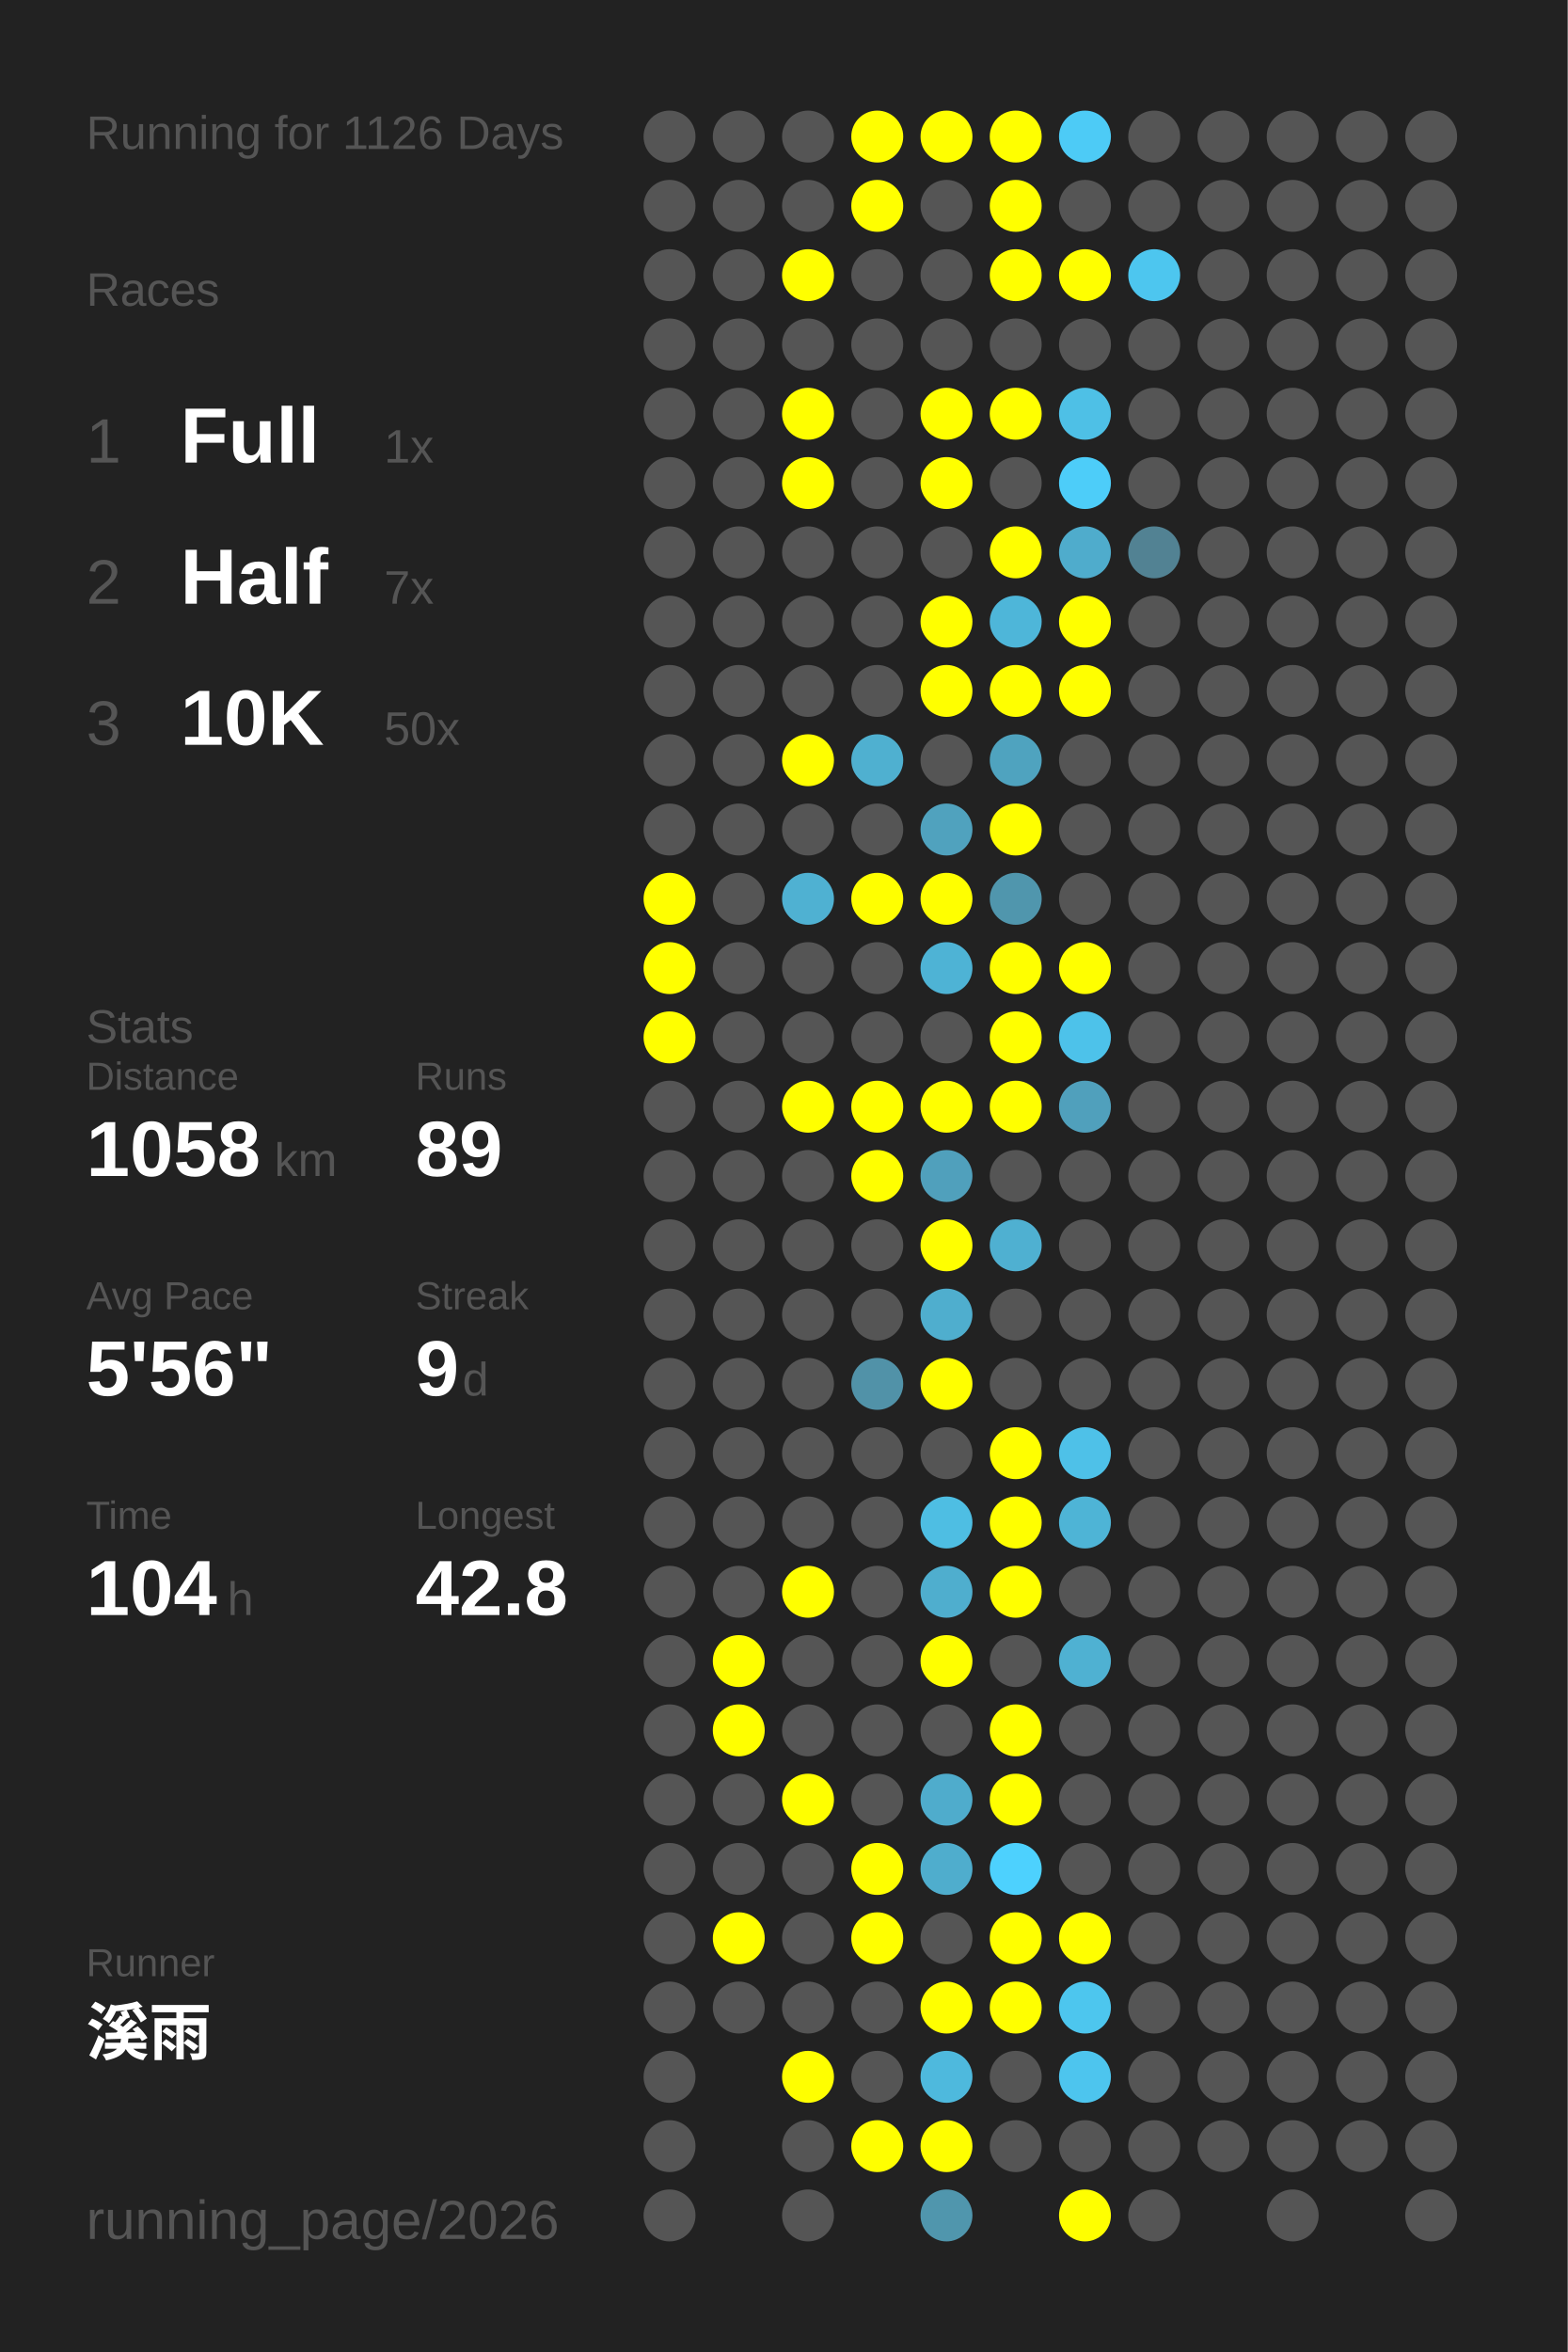
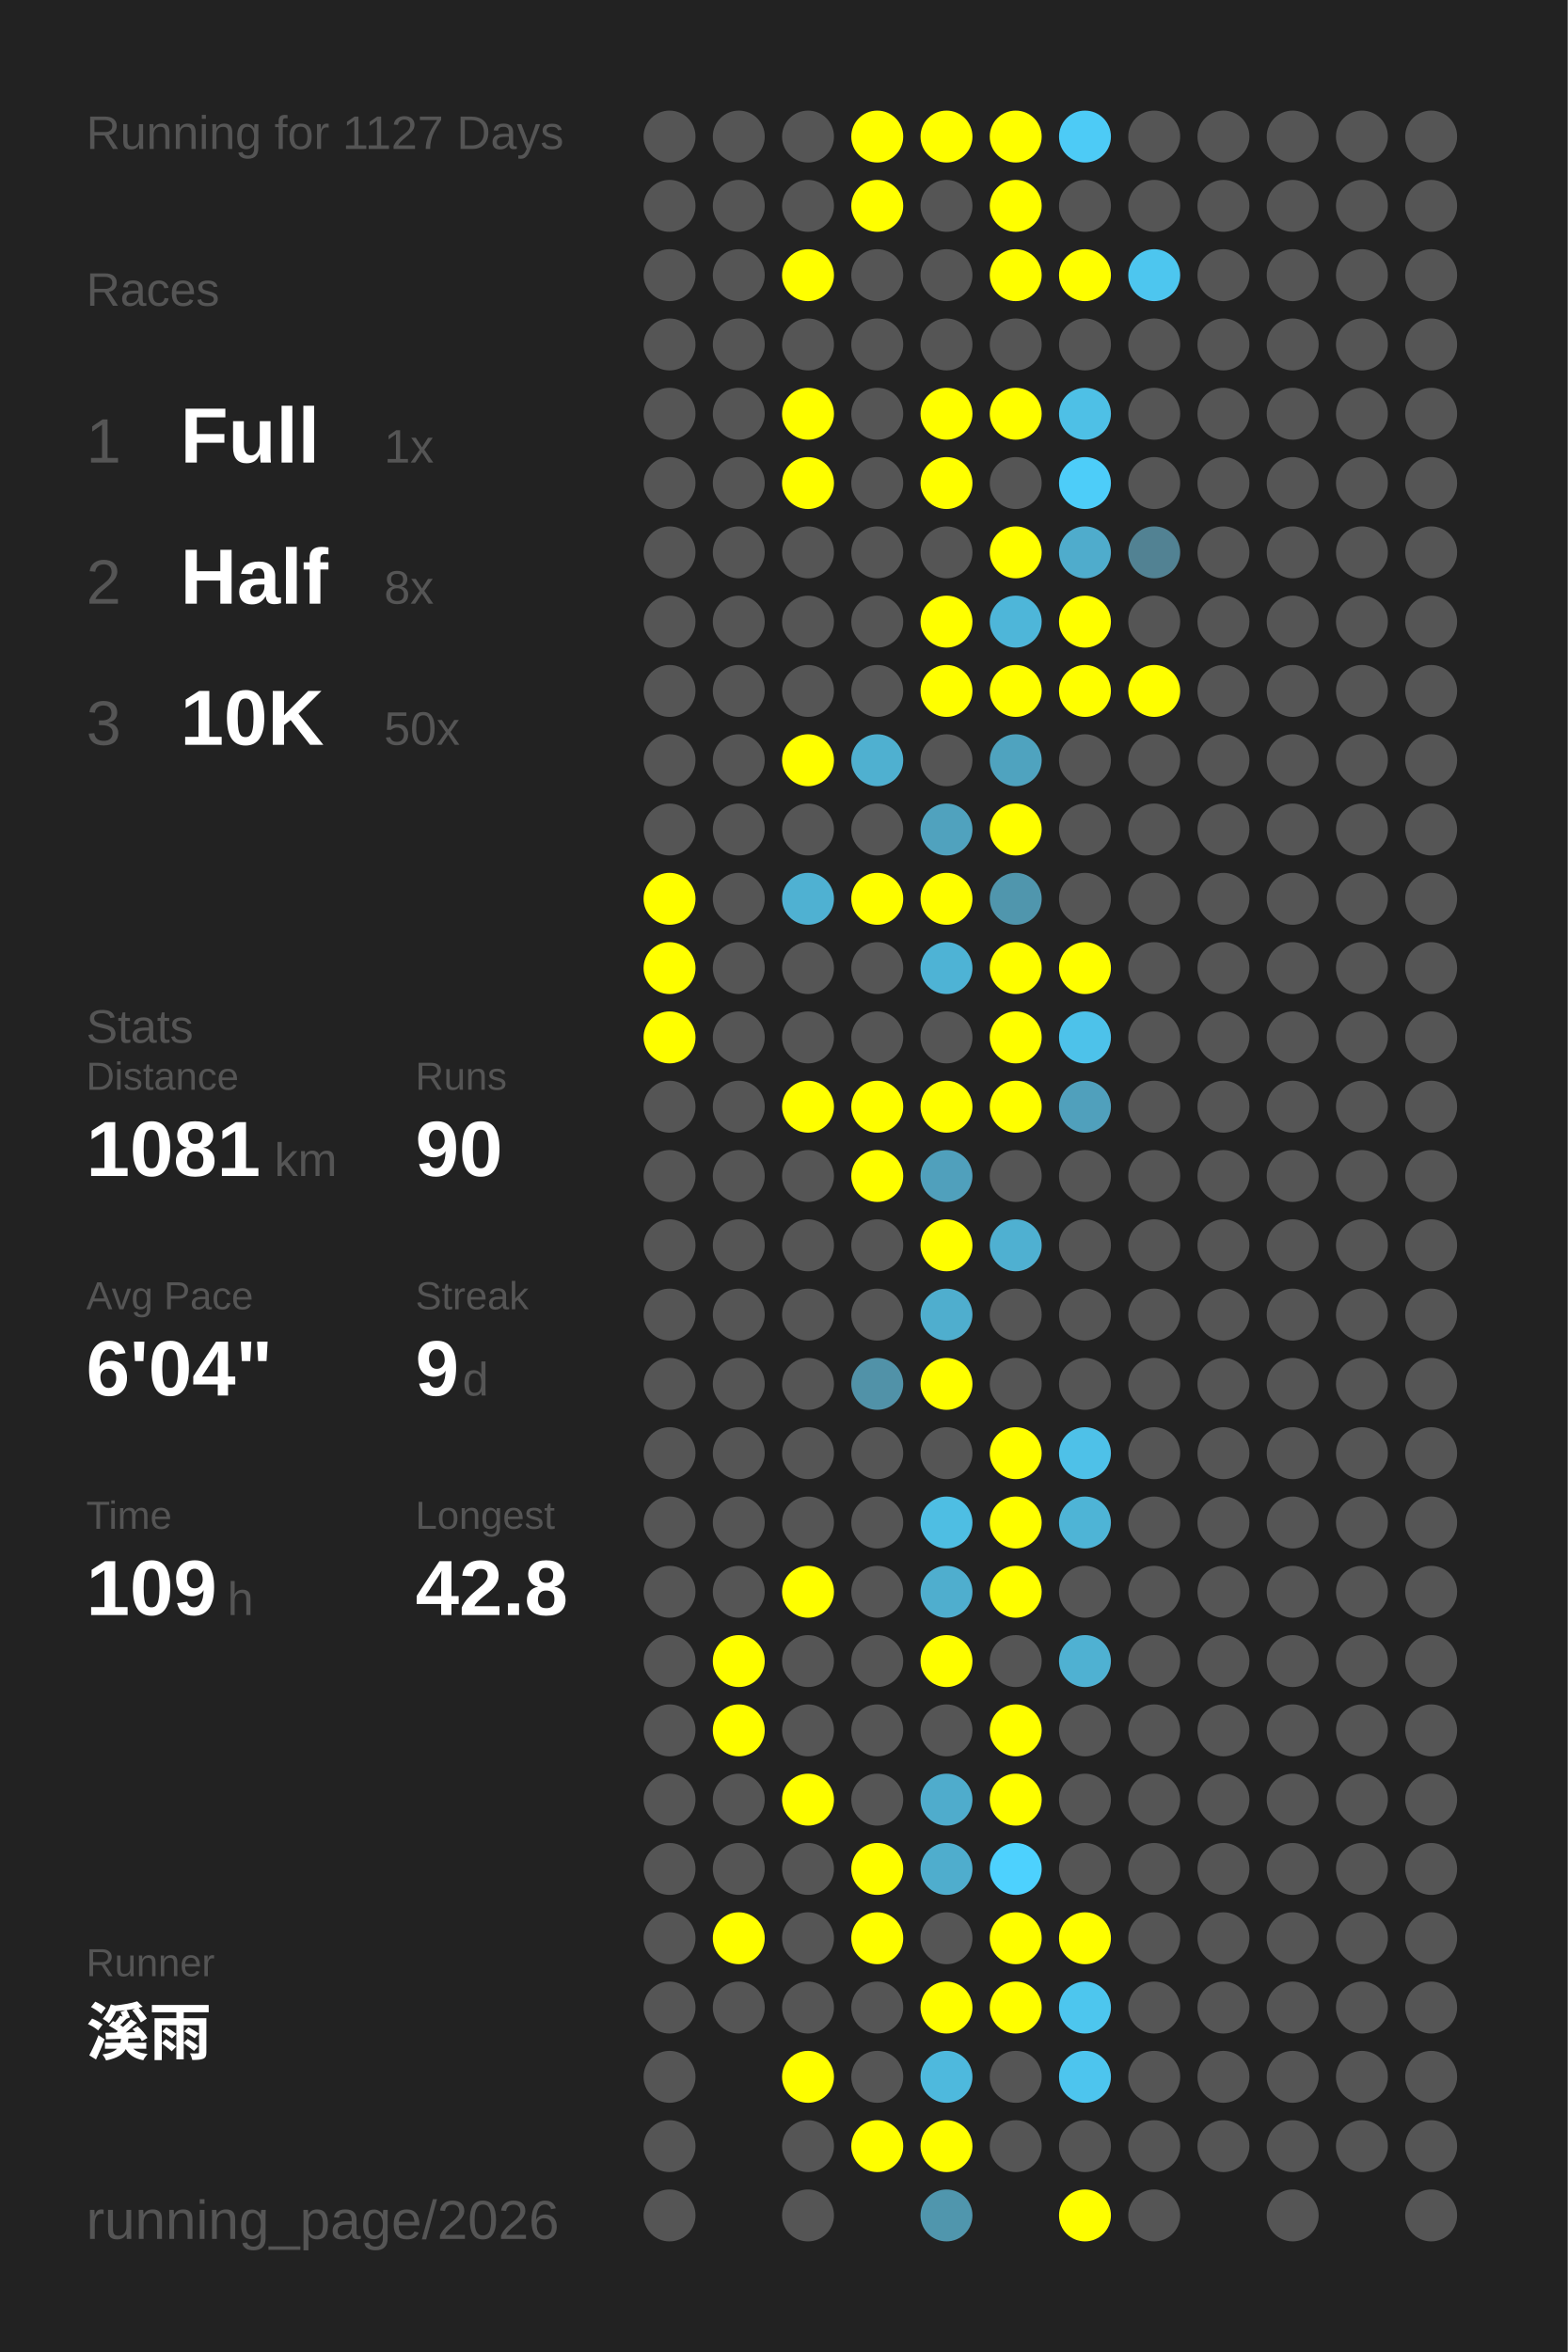
<svg xmlns="http://www.w3.org/2000/svg" baseProfile="full" height="300mm" version="1.1" viewBox="0,0,200,300" width="200mm">
  <defs />
  <rect fill="#222222" height="300" width="200" x="0" y="0" />
-   <text fill="#555555" style="font-size:6px; font-family:Arial;" x="11" y="19">Running for 1126 Days</text>
+   <text fill="#555555" style="font-size:6px; font-family:Arial;" x="11" y="19">Running for 1127 Days</text>
  <text fill="#555555" style="font-size:6px; font-family:Arial;" x="11" y="39">Races</text>
  <text fill="#555555" style="font-size:8px; font-family:Arial;" x="11" y="59">1</text>
  <text fill="#FFFFFF" style="font-size:10px; font-family:Arial; font-weight:bold;" x="23" y="59">Full</text>
  <text fill="#555555" style="font-size:6px; font-family:Arial;" x="49" y="59">1x</text>
  <text fill="#555555" style="font-size:8px; font-family:Arial;" x="11" y="77">2</text>
  <text fill="#FFFFFF" style="font-size:10px; font-family:Arial; font-weight:bold;" x="23" y="77">Half</text>
-   <text fill="#555555" style="font-size:6px; font-family:Arial;" x="49" y="77">7x</text>
+   <text fill="#555555" style="font-size:6px; font-family:Arial;" x="49" y="77">8x</text>
  <text fill="#555555" style="font-size:8px; font-family:Arial;" x="11" y="95">3</text>
  <text fill="#FFFFFF" style="font-size:10px; font-family:Arial; font-weight:bold;" x="23" y="95">10K</text>
  <text fill="#555555" style="font-size:6px; font-family:Arial;" x="49" y="95">50x</text>
  <text fill="#555555" style="font-size:6px; font-family:Arial;" x="11" y="133">Stats</text>
  <text fill="#555555" style="font-size:5px; font-family:Arial;" x="11" y="139">Distance</text>
-   <text fill="#FFFFFF" style="font-size:10px; font-family:Arial; font-weight:bold;" x="11" y="150">1058</text>
+   <text fill="#FFFFFF" style="font-size:10px; font-family:Arial; font-weight:bold;" x="11" y="150">1081</text>
  <text fill="#555555" style="font-size:6px; font-family:Arial;" x="35" y="150">km</text>
  <text fill="#555555" style="font-size:5px; font-family:Arial;" x="53" y="139">Runs</text>
-   <text fill="#FFFFFF" style="font-size:10px; font-family:Arial; font-weight:bold;" x="53" y="150">89</text>
+   <text fill="#FFFFFF" style="font-size:10px; font-family:Arial; font-weight:bold;" x="53" y="150">90</text>
  <text fill="#555555" style="font-size:5px; font-family:Arial;" x="11" y="167">Avg Pace</text>
-   <text fill="#FFFFFF" style="font-size:10px; font-family:Arial; font-weight:bold;" x="11" y="178">5'56"</text>
+   <text fill="#FFFFFF" style="font-size:10px; font-family:Arial; font-weight:bold;" x="11" y="178">6'04"</text>
  <text fill="#555555" style="font-size:5px; font-family:Arial;" x="53" y="167">Streak</text>
  <text fill="#FFFFFF" style="font-size:10px; font-family:Arial; font-weight:bold;" x="53" y="178">9</text>
  <text fill="#555555" style="font-size:6px; font-family:Arial;" x="59" y="178">d</text>
  <text fill="#555555" style="font-size:5px; font-family:Arial;" x="11" y="195">Time</text>
-   <text fill="#FFFFFF" style="font-size:10px; font-family:Arial; font-weight:bold;" x="11" y="206">104</text>
+   <text fill="#FFFFFF" style="font-size:10px; font-family:Arial; font-weight:bold;" x="11" y="206">109</text>
  <text fill="#555555" style="font-size:6px; font-family:Arial;" x="29" y="206">h</text>
  <text fill="#555555" style="font-size:5px; font-family:Arial;" x="53" y="195">Longest</text>
  <text fill="#FFFFFF" style="font-size:10px; font-family:Arial; font-weight:bold;" x="53" y="206">42.8</text>
  <text fill="#555555" style="font-size:5px; font-family:Arial;" x="11" y="252.065">Runner</text>
  <text fill="#FFFFFF" style="font-size:8px; font-family:Arial; font-weight:bold;" x="11" y="262.065">溪雨</text>
  <text fill="#555555" style="font-size:7px; font-family:Arial;" x="11" y="285.581">running_page/2026</text>
  <circle cx="85.417" cy="17.419" fill="#555555" r="3.312" />
  <circle cx="85.417" cy="26.258" fill="#555555" r="3.312" />
  <circle cx="85.417" cy="35.097" fill="#555555" r="3.312" />
  <circle cx="85.417" cy="43.935" fill="#555555" r="3.312" />
  <circle cx="85.417" cy="52.774" fill="#555555" r="3.312" />
  <circle cx="85.417" cy="61.613" fill="#555555" r="3.312" />
  <circle cx="85.417" cy="70.452" fill="#555555" r="3.312" />
  <circle cx="85.417" cy="79.29" fill="#555555" r="3.312" />
  <circle cx="85.417" cy="88.129" fill="#555555" r="3.312" />
  <circle cx="85.417" cy="96.968" fill="#555555" r="3.312" />
  <circle cx="85.417" cy="105.806" fill="#555555" r="3.312" />
  <circle cx="85.417" cy="114.645" fill="#FFFF00" r="3.312" />
  <circle cx="85.417" cy="123.484" fill="#FFFF00" r="3.312" />
  <circle cx="85.417" cy="132.323" fill="#FFFF00" r="3.312" />
  <circle cx="85.417" cy="141.161" fill="#555555" r="3.312" />
  <circle cx="85.417" cy="150" fill="#555555" r="3.312" />
  <circle cx="85.417" cy="158.839" fill="#555555" r="3.312" />
  <circle cx="85.417" cy="167.677" fill="#555555" r="3.312" />
  <circle cx="85.417" cy="176.516" fill="#555555" r="3.312" />
  <circle cx="85.417" cy="185.355" fill="#555555" r="3.312" />
  <circle cx="85.417" cy="194.194" fill="#555555" r="3.312" />
  <circle cx="85.417" cy="203.032" fill="#555555" r="3.312" />
  <circle cx="85.417" cy="211.871" fill="#555555" r="3.312" />
  <circle cx="85.417" cy="220.71" fill="#555555" r="3.312" />
  <circle cx="85.417" cy="229.548" fill="#555555" r="3.312" />
  <circle cx="85.417" cy="238.387" fill="#555555" r="3.312" />
  <circle cx="85.417" cy="247.226" fill="#555555" r="3.312" />
  <circle cx="85.417" cy="256.065" fill="#555555" r="3.312" />
  <circle cx="85.417" cy="264.903" fill="#555555" r="3.312" />
  <circle cx="85.417" cy="273.742" fill="#555555" r="3.312" />
  <circle cx="85.417" cy="282.581" fill="#555555" r="3.312" />
  <circle cx="94.25" cy="17.419" fill="#555555" r="3.312" />
  <circle cx="94.25" cy="26.258" fill="#555555" r="3.312" />
  <circle cx="94.25" cy="35.097" fill="#555555" r="3.312" />
  <circle cx="94.25" cy="43.935" fill="#555555" r="3.312" />
  <circle cx="94.25" cy="52.774" fill="#555555" r="3.312" />
  <circle cx="94.25" cy="61.613" fill="#555555" r="3.312" />
  <circle cx="94.25" cy="70.452" fill="#555555" r="3.312" />
  <circle cx="94.25" cy="79.29" fill="#555555" r="3.312" />
  <circle cx="94.25" cy="88.129" fill="#555555" r="3.312" />
  <circle cx="94.25" cy="96.968" fill="#555555" r="3.312" />
  <circle cx="94.25" cy="105.806" fill="#555555" r="3.312" />
  <circle cx="94.25" cy="114.645" fill="#555555" r="3.312" />
  <circle cx="94.25" cy="123.484" fill="#555555" r="3.312" />
  <circle cx="94.25" cy="132.323" fill="#555555" r="3.312" />
  <circle cx="94.25" cy="141.161" fill="#555555" r="3.312" />
  <circle cx="94.25" cy="150" fill="#555555" r="3.312" />
  <circle cx="94.25" cy="158.839" fill="#555555" r="3.312" />
  <circle cx="94.25" cy="167.677" fill="#555555" r="3.312" />
  <circle cx="94.25" cy="176.516" fill="#555555" r="3.312" />
  <circle cx="94.25" cy="185.355" fill="#555555" r="3.312" />
  <circle cx="94.25" cy="194.194" fill="#555555" r="3.312" />
  <circle cx="94.25" cy="203.032" fill="#555555" r="3.312" />
  <circle cx="94.25" cy="211.871" fill="#FFFF00" r="3.312" />
  <circle cx="94.25" cy="220.71" fill="#FFFF00" r="3.312" />
  <circle cx="94.25" cy="229.548" fill="#555555" r="3.312" />
  <circle cx="94.25" cy="238.387" fill="#555555" r="3.312" />
  <circle cx="94.25" cy="247.226" fill="#FFFF00" r="3.312" />
  <circle cx="94.25" cy="256.065" fill="#555555" r="3.312" />
  <circle cx="103.083" cy="17.419" fill="#555555" r="3.312" />
  <circle cx="103.083" cy="26.258" fill="#555555" r="3.312" />
  <circle cx="103.083" cy="35.097" fill="#FFFF00" r="3.312" />
  <circle cx="103.083" cy="43.935" fill="#555555" r="3.312" />
  <circle cx="103.083" cy="52.774" fill="#FFFF00" r="3.312" />
  <circle cx="103.083" cy="61.613" fill="#FFFF00" r="3.312" />
  <circle cx="103.083" cy="70.452" fill="#555555" r="3.312" />
  <circle cx="103.083" cy="79.29" fill="#555555" r="3.312" />
  <circle cx="103.083" cy="88.129" fill="#555555" r="3.312" />
  <circle cx="103.083" cy="96.968" fill="#FFFF00" r="3.312" />
  <circle cx="103.083" cy="105.806" fill="#555555" r="3.312" />
  <circle cx="103.083" cy="114.645" fill="#4fb1d2" r="3.312" />
  <circle cx="103.083" cy="123.484" fill="#555555" r="3.312" />
  <circle cx="103.083" cy="132.323" fill="#555555" r="3.312" />
  <circle cx="103.083" cy="141.161" fill="#FFFF00" r="3.312" />
  <circle cx="103.083" cy="150" fill="#555555" r="3.312" />
  <circle cx="103.083" cy="158.839" fill="#555555" r="3.312" />
  <circle cx="103.083" cy="167.677" fill="#555555" r="3.312" />
  <circle cx="103.083" cy="176.516" fill="#555555" r="3.312" />
  <circle cx="103.083" cy="185.355" fill="#555555" r="3.312" />
  <circle cx="103.083" cy="194.194" fill="#555555" r="3.312" />
  <circle cx="103.083" cy="203.032" fill="#FFFF00" r="3.312" />
  <circle cx="103.083" cy="211.871" fill="#555555" r="3.312" />
  <circle cx="103.083" cy="220.71" fill="#555555" r="3.312" />
  <circle cx="103.083" cy="229.548" fill="#FFFF00" r="3.312" />
  <circle cx="103.083" cy="238.387" fill="#555555" r="3.312" />
  <circle cx="103.083" cy="247.226" fill="#555555" r="3.312" />
  <circle cx="103.083" cy="256.065" fill="#555555" r="3.312" />
  <circle cx="103.083" cy="264.903" fill="#FFFF00" r="3.312" />
  <circle cx="103.083" cy="273.742" fill="#555555" r="3.312" />
  <circle cx="103.083" cy="282.581" fill="#555555" r="3.312" />
  <circle cx="111.917" cy="17.419" fill="#FFFF00" r="3.312" />
  <circle cx="111.917" cy="26.258" fill="#FFFF00" r="3.312" />
  <circle cx="111.917" cy="35.097" fill="#555555" r="3.312" />
  <circle cx="111.917" cy="43.935" fill="#555555" r="3.312" />
  <circle cx="111.917" cy="52.774" fill="#555555" r="3.312" />
  <circle cx="111.917" cy="61.613" fill="#555555" r="3.312" />
  <circle cx="111.917" cy="70.452" fill="#555555" r="3.312" />
  <circle cx="111.917" cy="79.29" fill="#555555" r="3.312" />
  <circle cx="111.917" cy="88.129" fill="#555555" r="3.312" />
  <circle cx="111.917" cy="96.968" fill="#4fb0d0" r="3.312" />
  <circle cx="111.917" cy="105.806" fill="#555555" r="3.312" />
  <circle cx="111.917" cy="114.645" fill="#FFFF00" r="3.312" />
  <circle cx="111.917" cy="123.484" fill="#555555" r="3.312" />
  <circle cx="111.917" cy="132.323" fill="#555555" r="3.312" />
  <circle cx="111.917" cy="141.161" fill="#FFFF00" r="3.312" />
  <circle cx="111.917" cy="150" fill="#FFFF00" r="3.312" />
  <circle cx="111.917" cy="158.839" fill="#555555" r="3.312" />
  <circle cx="111.917" cy="167.677" fill="#555555" r="3.312" />
  <circle cx="111.917" cy="176.516" fill="#5192a8" r="3.312" />
  <circle cx="111.917" cy="185.355" fill="#555555" r="3.312" />
  <circle cx="111.917" cy="194.194" fill="#555555" r="3.312" />
  <circle cx="111.917" cy="203.032" fill="#555555" r="3.312" />
  <circle cx="111.917" cy="211.871" fill="#555555" r="3.312" />
  <circle cx="111.917" cy="220.71" fill="#555555" r="3.312" />
  <circle cx="111.917" cy="229.548" fill="#555555" r="3.312" />
  <circle cx="111.917" cy="238.387" fill="#FFFF00" r="3.312" />
  <circle cx="111.917" cy="247.226" fill="#FFFF00" r="3.312" />
  <circle cx="111.917" cy="256.065" fill="#555555" r="3.312" />
  <circle cx="111.917" cy="264.903" fill="#555555" r="3.312" />
  <circle cx="111.917" cy="273.742" fill="#FFFF00" r="3.312" />
  <circle cx="120.75" cy="17.419" fill="#FFFF00" r="3.312" />
  <circle cx="120.75" cy="26.258" fill="#555555" r="3.312" />
  <circle cx="120.75" cy="35.097" fill="#555555" r="3.312" />
  <circle cx="120.75" cy="43.935" fill="#555555" r="3.312" />
  <circle cx="120.75" cy="52.774" fill="#FFFF00" r="3.312" />
  <circle cx="120.75" cy="61.613" fill="#FFFF00" r="3.312" />
  <circle cx="120.75" cy="70.452" fill="#555555" r="3.312" />
  <circle cx="120.75" cy="79.29" fill="#FFFF00" r="3.312" />
  <circle cx="120.75" cy="88.129" fill="#FFFF00" r="3.312" />
  <circle cx="120.75" cy="96.968" fill="#555555" r="3.312" />
  <circle cx="120.75" cy="105.806" fill="#50a2be" r="3.312" />
  <circle cx="120.75" cy="114.645" fill="#FFFF00" r="3.312" />
  <circle cx="120.75" cy="123.484" fill="#4eb3d5" r="3.312" />
  <circle cx="120.75" cy="132.323" fill="#555555" r="3.312" />
  <circle cx="120.75" cy="141.161" fill="#FFFF00" r="3.312" />
  <circle cx="120.75" cy="150" fill="#50a0bc" r="3.312" />
  <circle cx="120.75" cy="158.839" fill="#FFFF00" r="3.312" />
  <circle cx="120.75" cy="167.677" fill="#4faece" r="3.312" />
  <circle cx="120.75" cy="176.516" fill="#FFFF00" r="3.312" />
  <circle cx="120.75" cy="185.355" fill="#555555" r="3.312" />
  <circle cx="120.75" cy="194.194" fill="#4ebee3" r="3.312" />
  <circle cx="120.75" cy="203.032" fill="#4faece" r="3.312" />
  <circle cx="120.75" cy="211.871" fill="#FFFF00" r="3.312" />
  <circle cx="120.75" cy="220.71" fill="#555555" r="3.312" />
  <circle cx="120.75" cy="229.548" fill="#4faccc" r="3.312" />
  <circle cx="120.75" cy="238.387" fill="#4fadcd" r="3.312" />
  <circle cx="120.75" cy="247.226" fill="#555555" r="3.312" />
  <circle cx="120.75" cy="256.065" fill="#FFFF00" r="3.312" />
  <circle cx="120.75" cy="264.903" fill="#4eb9dd" r="3.312" />
  <circle cx="120.75" cy="273.742" fill="#FFFF00" r="3.312" />
  <circle cx="120.75" cy="282.581" fill="#5096ad" r="3.312" />
  <circle cx="129.583" cy="17.419" fill="#FFFF00" r="3.312" />
  <circle cx="129.583" cy="26.258" fill="#FFFF00" r="3.312" />
  <circle cx="129.583" cy="35.097" fill="#FFFF00" r="3.312" />
  <circle cx="129.583" cy="43.935" fill="#555555" r="3.312" />
  <circle cx="129.583" cy="52.774" fill="#FFFF00" r="3.312" />
  <circle cx="129.583" cy="61.613" fill="#555555" r="3.312" />
  <circle cx="129.583" cy="70.452" fill="#FFFF00" r="3.312" />
  <circle cx="129.583" cy="79.29" fill="#4eb6d9" r="3.312" />
  <circle cx="129.583" cy="88.129" fill="#FFFF00" r="3.312" />
  <circle cx="129.583" cy="96.968" fill="#4fa3bf" r="3.312" />
  <circle cx="129.583" cy="105.806" fill="#FFFF00" r="3.312" />
  <circle cx="129.583" cy="114.645" fill="#5096ad" r="3.312" />
  <circle cx="129.583" cy="123.484" fill="#FFFF00" r="3.312" />
  <circle cx="129.583" cy="132.323" fill="#FFFF00" r="3.312" />
  <circle cx="129.583" cy="141.161" fill="#FFFF00" r="3.312" />
  <circle cx="129.583" cy="150" fill="#555555" r="3.312" />
  <circle cx="129.583" cy="158.839" fill="#4fb0d1" r="3.312" />
  <circle cx="129.583" cy="167.677" fill="#555555" r="3.312" />
  <circle cx="129.583" cy="176.516" fill="#555555" r="3.312" />
  <circle cx="129.583" cy="185.355" fill="#FFFF00" r="3.312" />
  <circle cx="129.583" cy="194.194" fill="#FFFF00" r="3.312" />
  <circle cx="129.583" cy="203.032" fill="#FFFF00" r="3.312" />
  <circle cx="129.583" cy="211.871" fill="#555555" r="3.312" />
  <circle cx="129.583" cy="220.71" fill="#FFFF00" r="3.312" />
  <circle cx="129.583" cy="229.548" fill="#FFFF00" r="3.312" />
  <circle cx="129.583" cy="238.387" fill="#4dd1fe" r="3.312" />
  <circle cx="129.583" cy="247.226" fill="#FFFF00" r="3.312" />
  <circle cx="129.583" cy="256.065" fill="#FFFF00" r="3.312" />
  <circle cx="129.583" cy="264.903" fill="#555555" r="3.312" />
  <circle cx="129.583" cy="273.742" fill="#555555" r="3.312" />
  <circle cx="138.417" cy="17.419" fill="#4dcbf6" r="3.312" />
  <circle cx="138.417" cy="26.258" fill="#555555" r="3.312" />
  <circle cx="138.417" cy="35.097" fill="#FFFF00" r="3.312" />
  <circle cx="138.417" cy="43.935" fill="#555555" r="3.312" />
  <circle cx="138.417" cy="52.774" fill="#4ec0e6" r="3.312" />
  <circle cx="138.417" cy="61.613" fill="#4dcdf9" r="3.312" />
  <circle cx="138.417" cy="70.452" fill="#4faccc" r="3.312" />
  <circle cx="138.417" cy="79.29" fill="#FFFF00" r="3.312" />
  <circle cx="138.417" cy="88.129" fill="#FFFF00" r="3.312" />
  <circle cx="138.417" cy="96.968" fill="#555555" r="3.312" />
  <circle cx="138.417" cy="105.806" fill="#555555" r="3.312" />
  <circle cx="138.417" cy="114.645" fill="#555555" r="3.312" />
  <circle cx="138.417" cy="123.484" fill="#FFFF00" r="3.312" />
  <circle cx="138.417" cy="132.323" fill="#4dc2ea" r="3.312" />
  <circle cx="138.417" cy="141.161" fill="#50a0bc" r="3.312" />
  <circle cx="138.417" cy="150" fill="#555555" r="3.312" />
  <circle cx="138.417" cy="158.839" fill="#555555" r="3.312" />
  <circle cx="138.417" cy="167.677" fill="#555555" r="3.312" />
  <circle cx="138.417" cy="176.516" fill="#555555" r="3.312" />
  <circle cx="138.417" cy="185.355" fill="#4ec1e8" r="3.312" />
  <circle cx="138.417" cy="194.194" fill="#4eb4d6" r="3.312" />
  <circle cx="138.417" cy="203.032" fill="#555555" r="3.312" />
  <circle cx="138.417" cy="211.871" fill="#4fb1d2" r="3.312" />
  <circle cx="138.417" cy="220.71" fill="#555555" r="3.312" />
  <circle cx="138.417" cy="229.548" fill="#555555" r="3.312" />
  <circle cx="138.417" cy="238.387" fill="#555555" r="3.312" />
  <circle cx="138.417" cy="247.226" fill="#FFFF00" r="3.312" />
  <circle cx="138.417" cy="256.065" fill="#4dc6ee" r="3.312" />
  <circle cx="138.417" cy="264.903" fill="#4dc5ee" r="3.312" />
  <circle cx="138.417" cy="273.742" fill="#555555" r="3.312" />
  <circle cx="138.417" cy="282.581" fill="#FFFF00" r="3.312" />
  <circle cx="147.25" cy="17.419" fill="#555555" r="3.312" />
  <circle cx="147.25" cy="26.258" fill="#555555" r="3.312" />
  <circle cx="147.25" cy="35.097" fill="#4dc6ef" r="3.312" />
  <circle cx="147.25" cy="43.935" fill="#555555" r="3.312" />
  <circle cx="147.25" cy="52.774" fill="#555555" r="3.312" />
  <circle cx="147.25" cy="61.613" fill="#555555" r="3.312" />
  <circle cx="147.25" cy="70.452" fill="#528293" r="3.312" />
  <circle cx="147.25" cy="79.29" fill="#555555" r="3.312" />
-   <circle cx="147.25" cy="88.129" fill="#555555" r="3.312" />
+   <circle cx="147.25" cy="88.129" fill="#FFFF00" r="3.312" />
  <circle cx="147.25" cy="96.968" fill="#555555" r="3.312" />
  <circle cx="147.25" cy="105.806" fill="#555555" r="3.312" />
  <circle cx="147.25" cy="114.645" fill="#555555" r="3.312" />
  <circle cx="147.25" cy="123.484" fill="#555555" r="3.312" />
  <circle cx="147.25" cy="132.323" fill="#555555" r="3.312" />
  <circle cx="147.25" cy="141.161" fill="#555555" r="3.312" />
  <circle cx="147.25" cy="150" fill="#555555" r="3.312" />
  <circle cx="147.25" cy="158.839" fill="#555555" r="3.312" />
  <circle cx="147.25" cy="167.677" fill="#555555" r="3.312" />
  <circle cx="147.25" cy="176.516" fill="#555555" r="3.312" />
  <circle cx="147.25" cy="185.355" fill="#555555" r="3.312" />
  <circle cx="147.25" cy="194.194" fill="#555555" r="3.312" />
  <circle cx="147.25" cy="203.032" fill="#555555" r="3.312" />
  <circle cx="147.25" cy="211.871" fill="#555555" r="3.312" />
  <circle cx="147.25" cy="220.71" fill="#555555" r="3.312" />
  <circle cx="147.25" cy="229.548" fill="#555555" r="3.312" />
  <circle cx="147.25" cy="238.387" fill="#555555" r="3.312" />
  <circle cx="147.25" cy="247.226" fill="#555555" r="3.312" />
  <circle cx="147.25" cy="256.065" fill="#555555" r="3.312" />
  <circle cx="147.25" cy="264.903" fill="#555555" r="3.312" />
  <circle cx="147.25" cy="273.742" fill="#555555" r="3.312" />
  <circle cx="147.25" cy="282.581" fill="#555555" r="3.312" />
  <circle cx="156.083" cy="17.419" fill="#555555" r="3.312" />
  <circle cx="156.083" cy="26.258" fill="#555555" r="3.312" />
  <circle cx="156.083" cy="35.097" fill="#555555" r="3.312" />
  <circle cx="156.083" cy="43.935" fill="#555555" r="3.312" />
  <circle cx="156.083" cy="52.774" fill="#555555" r="3.312" />
  <circle cx="156.083" cy="61.613" fill="#555555" r="3.312" />
  <circle cx="156.083" cy="70.452" fill="#555555" r="3.312" />
  <circle cx="156.083" cy="79.29" fill="#555555" r="3.312" />
  <circle cx="156.083" cy="88.129" fill="#555555" r="3.312" />
  <circle cx="156.083" cy="96.968" fill="#555555" r="3.312" />
  <circle cx="156.083" cy="105.806" fill="#555555" r="3.312" />
  <circle cx="156.083" cy="114.645" fill="#555555" r="3.312" />
  <circle cx="156.083" cy="123.484" fill="#555555" r="3.312" />
  <circle cx="156.083" cy="132.323" fill="#555555" r="3.312" />
  <circle cx="156.083" cy="141.161" fill="#555555" r="3.312" />
  <circle cx="156.083" cy="150" fill="#555555" r="3.312" />
  <circle cx="156.083" cy="158.839" fill="#555555" r="3.312" />
  <circle cx="156.083" cy="167.677" fill="#555555" r="3.312" />
  <circle cx="156.083" cy="176.516" fill="#555555" r="3.312" />
  <circle cx="156.083" cy="185.355" fill="#555555" r="3.312" />
  <circle cx="156.083" cy="194.194" fill="#555555" r="3.312" />
  <circle cx="156.083" cy="203.032" fill="#555555" r="3.312" />
  <circle cx="156.083" cy="211.871" fill="#555555" r="3.312" />
  <circle cx="156.083" cy="220.71" fill="#555555" r="3.312" />
  <circle cx="156.083" cy="229.548" fill="#555555" r="3.312" />
  <circle cx="156.083" cy="238.387" fill="#555555" r="3.312" />
  <circle cx="156.083" cy="247.226" fill="#555555" r="3.312" />
  <circle cx="156.083" cy="256.065" fill="#555555" r="3.312" />
  <circle cx="156.083" cy="264.903" fill="#555555" r="3.312" />
  <circle cx="156.083" cy="273.742" fill="#555555" r="3.312" />
  <circle cx="164.917" cy="17.419" fill="#555555" r="3.312" />
  <circle cx="164.917" cy="26.258" fill="#555555" r="3.312" />
  <circle cx="164.917" cy="35.097" fill="#555555" r="3.312" />
  <circle cx="164.917" cy="43.935" fill="#555555" r="3.312" />
  <circle cx="164.917" cy="52.774" fill="#555555" r="3.312" />
  <circle cx="164.917" cy="61.613" fill="#555555" r="3.312" />
  <circle cx="164.917" cy="70.452" fill="#555555" r="3.312" />
  <circle cx="164.917" cy="79.29" fill="#555555" r="3.312" />
  <circle cx="164.917" cy="88.129" fill="#555555" r="3.312" />
  <circle cx="164.917" cy="96.968" fill="#555555" r="3.312" />
  <circle cx="164.917" cy="105.806" fill="#555555" r="3.312" />
  <circle cx="164.917" cy="114.645" fill="#555555" r="3.312" />
  <circle cx="164.917" cy="123.484" fill="#555555" r="3.312" />
  <circle cx="164.917" cy="132.323" fill="#555555" r="3.312" />
  <circle cx="164.917" cy="141.161" fill="#555555" r="3.312" />
  <circle cx="164.917" cy="150" fill="#555555" r="3.312" />
  <circle cx="164.917" cy="158.839" fill="#555555" r="3.312" />
  <circle cx="164.917" cy="167.677" fill="#555555" r="3.312" />
  <circle cx="164.917" cy="176.516" fill="#555555" r="3.312" />
  <circle cx="164.917" cy="185.355" fill="#555555" r="3.312" />
  <circle cx="164.917" cy="194.194" fill="#555555" r="3.312" />
  <circle cx="164.917" cy="203.032" fill="#555555" r="3.312" />
  <circle cx="164.917" cy="211.871" fill="#555555" r="3.312" />
  <circle cx="164.917" cy="220.71" fill="#555555" r="3.312" />
  <circle cx="164.917" cy="229.548" fill="#555555" r="3.312" />
  <circle cx="164.917" cy="238.387" fill="#555555" r="3.312" />
  <circle cx="164.917" cy="247.226" fill="#555555" r="3.312" />
  <circle cx="164.917" cy="256.065" fill="#555555" r="3.312" />
  <circle cx="164.917" cy="264.903" fill="#555555" r="3.312" />
  <circle cx="164.917" cy="273.742" fill="#555555" r="3.312" />
  <circle cx="164.917" cy="282.581" fill="#555555" r="3.312" />
  <circle cx="173.75" cy="17.419" fill="#555555" r="3.312" />
  <circle cx="173.75" cy="26.258" fill="#555555" r="3.312" />
  <circle cx="173.75" cy="35.097" fill="#555555" r="3.312" />
  <circle cx="173.75" cy="43.935" fill="#555555" r="3.312" />
  <circle cx="173.75" cy="52.774" fill="#555555" r="3.312" />
  <circle cx="173.75" cy="61.613" fill="#555555" r="3.312" />
  <circle cx="173.75" cy="70.452" fill="#555555" r="3.312" />
  <circle cx="173.75" cy="79.29" fill="#555555" r="3.312" />
  <circle cx="173.75" cy="88.129" fill="#555555" r="3.312" />
  <circle cx="173.75" cy="96.968" fill="#555555" r="3.312" />
  <circle cx="173.75" cy="105.806" fill="#555555" r="3.312" />
  <circle cx="173.75" cy="114.645" fill="#555555" r="3.312" />
  <circle cx="173.75" cy="123.484" fill="#555555" r="3.312" />
  <circle cx="173.75" cy="132.323" fill="#555555" r="3.312" />
  <circle cx="173.75" cy="141.161" fill="#555555" r="3.312" />
  <circle cx="173.75" cy="150" fill="#555555" r="3.312" />
  <circle cx="173.75" cy="158.839" fill="#555555" r="3.312" />
  <circle cx="173.75" cy="167.677" fill="#555555" r="3.312" />
  <circle cx="173.75" cy="176.516" fill="#555555" r="3.312" />
  <circle cx="173.75" cy="185.355" fill="#555555" r="3.312" />
  <circle cx="173.75" cy="194.194" fill="#555555" r="3.312" />
  <circle cx="173.75" cy="203.032" fill="#555555" r="3.312" />
  <circle cx="173.75" cy="211.871" fill="#555555" r="3.312" />
  <circle cx="173.75" cy="220.71" fill="#555555" r="3.312" />
  <circle cx="173.75" cy="229.548" fill="#555555" r="3.312" />
  <circle cx="173.75" cy="238.387" fill="#555555" r="3.312" />
  <circle cx="173.75" cy="247.226" fill="#555555" r="3.312" />
  <circle cx="173.75" cy="256.065" fill="#555555" r="3.312" />
  <circle cx="173.75" cy="264.903" fill="#555555" r="3.312" />
  <circle cx="173.75" cy="273.742" fill="#555555" r="3.312" />
  <circle cx="182.583" cy="17.419" fill="#555555" r="3.312" />
  <circle cx="182.583" cy="26.258" fill="#555555" r="3.312" />
  <circle cx="182.583" cy="35.097" fill="#555555" r="3.312" />
  <circle cx="182.583" cy="43.935" fill="#555555" r="3.312" />
  <circle cx="182.583" cy="52.774" fill="#555555" r="3.312" />
  <circle cx="182.583" cy="61.613" fill="#555555" r="3.312" />
  <circle cx="182.583" cy="70.452" fill="#555555" r="3.312" />
  <circle cx="182.583" cy="79.29" fill="#555555" r="3.312" />
  <circle cx="182.583" cy="88.129" fill="#555555" r="3.312" />
  <circle cx="182.583" cy="96.968" fill="#555555" r="3.312" />
  <circle cx="182.583" cy="105.806" fill="#555555" r="3.312" />
  <circle cx="182.583" cy="114.645" fill="#555555" r="3.312" />
  <circle cx="182.583" cy="123.484" fill="#555555" r="3.312" />
  <circle cx="182.583" cy="132.323" fill="#555555" r="3.312" />
  <circle cx="182.583" cy="141.161" fill="#555555" r="3.312" />
  <circle cx="182.583" cy="150" fill="#555555" r="3.312" />
  <circle cx="182.583" cy="158.839" fill="#555555" r="3.312" />
  <circle cx="182.583" cy="167.677" fill="#555555" r="3.312" />
  <circle cx="182.583" cy="176.516" fill="#555555" r="3.312" />
  <circle cx="182.583" cy="185.355" fill="#555555" r="3.312" />
  <circle cx="182.583" cy="194.194" fill="#555555" r="3.312" />
  <circle cx="182.583" cy="203.032" fill="#555555" r="3.312" />
  <circle cx="182.583" cy="211.871" fill="#555555" r="3.312" />
  <circle cx="182.583" cy="220.71" fill="#555555" r="3.312" />
  <circle cx="182.583" cy="229.548" fill="#555555" r="3.312" />
  <circle cx="182.583" cy="238.387" fill="#555555" r="3.312" />
  <circle cx="182.583" cy="247.226" fill="#555555" r="3.312" />
  <circle cx="182.583" cy="256.065" fill="#555555" r="3.312" />
  <circle cx="182.583" cy="264.903" fill="#555555" r="3.312" />
  <circle cx="182.583" cy="273.742" fill="#555555" r="3.312" />
  <circle cx="182.583" cy="282.581" fill="#555555" r="3.312" />
</svg>
